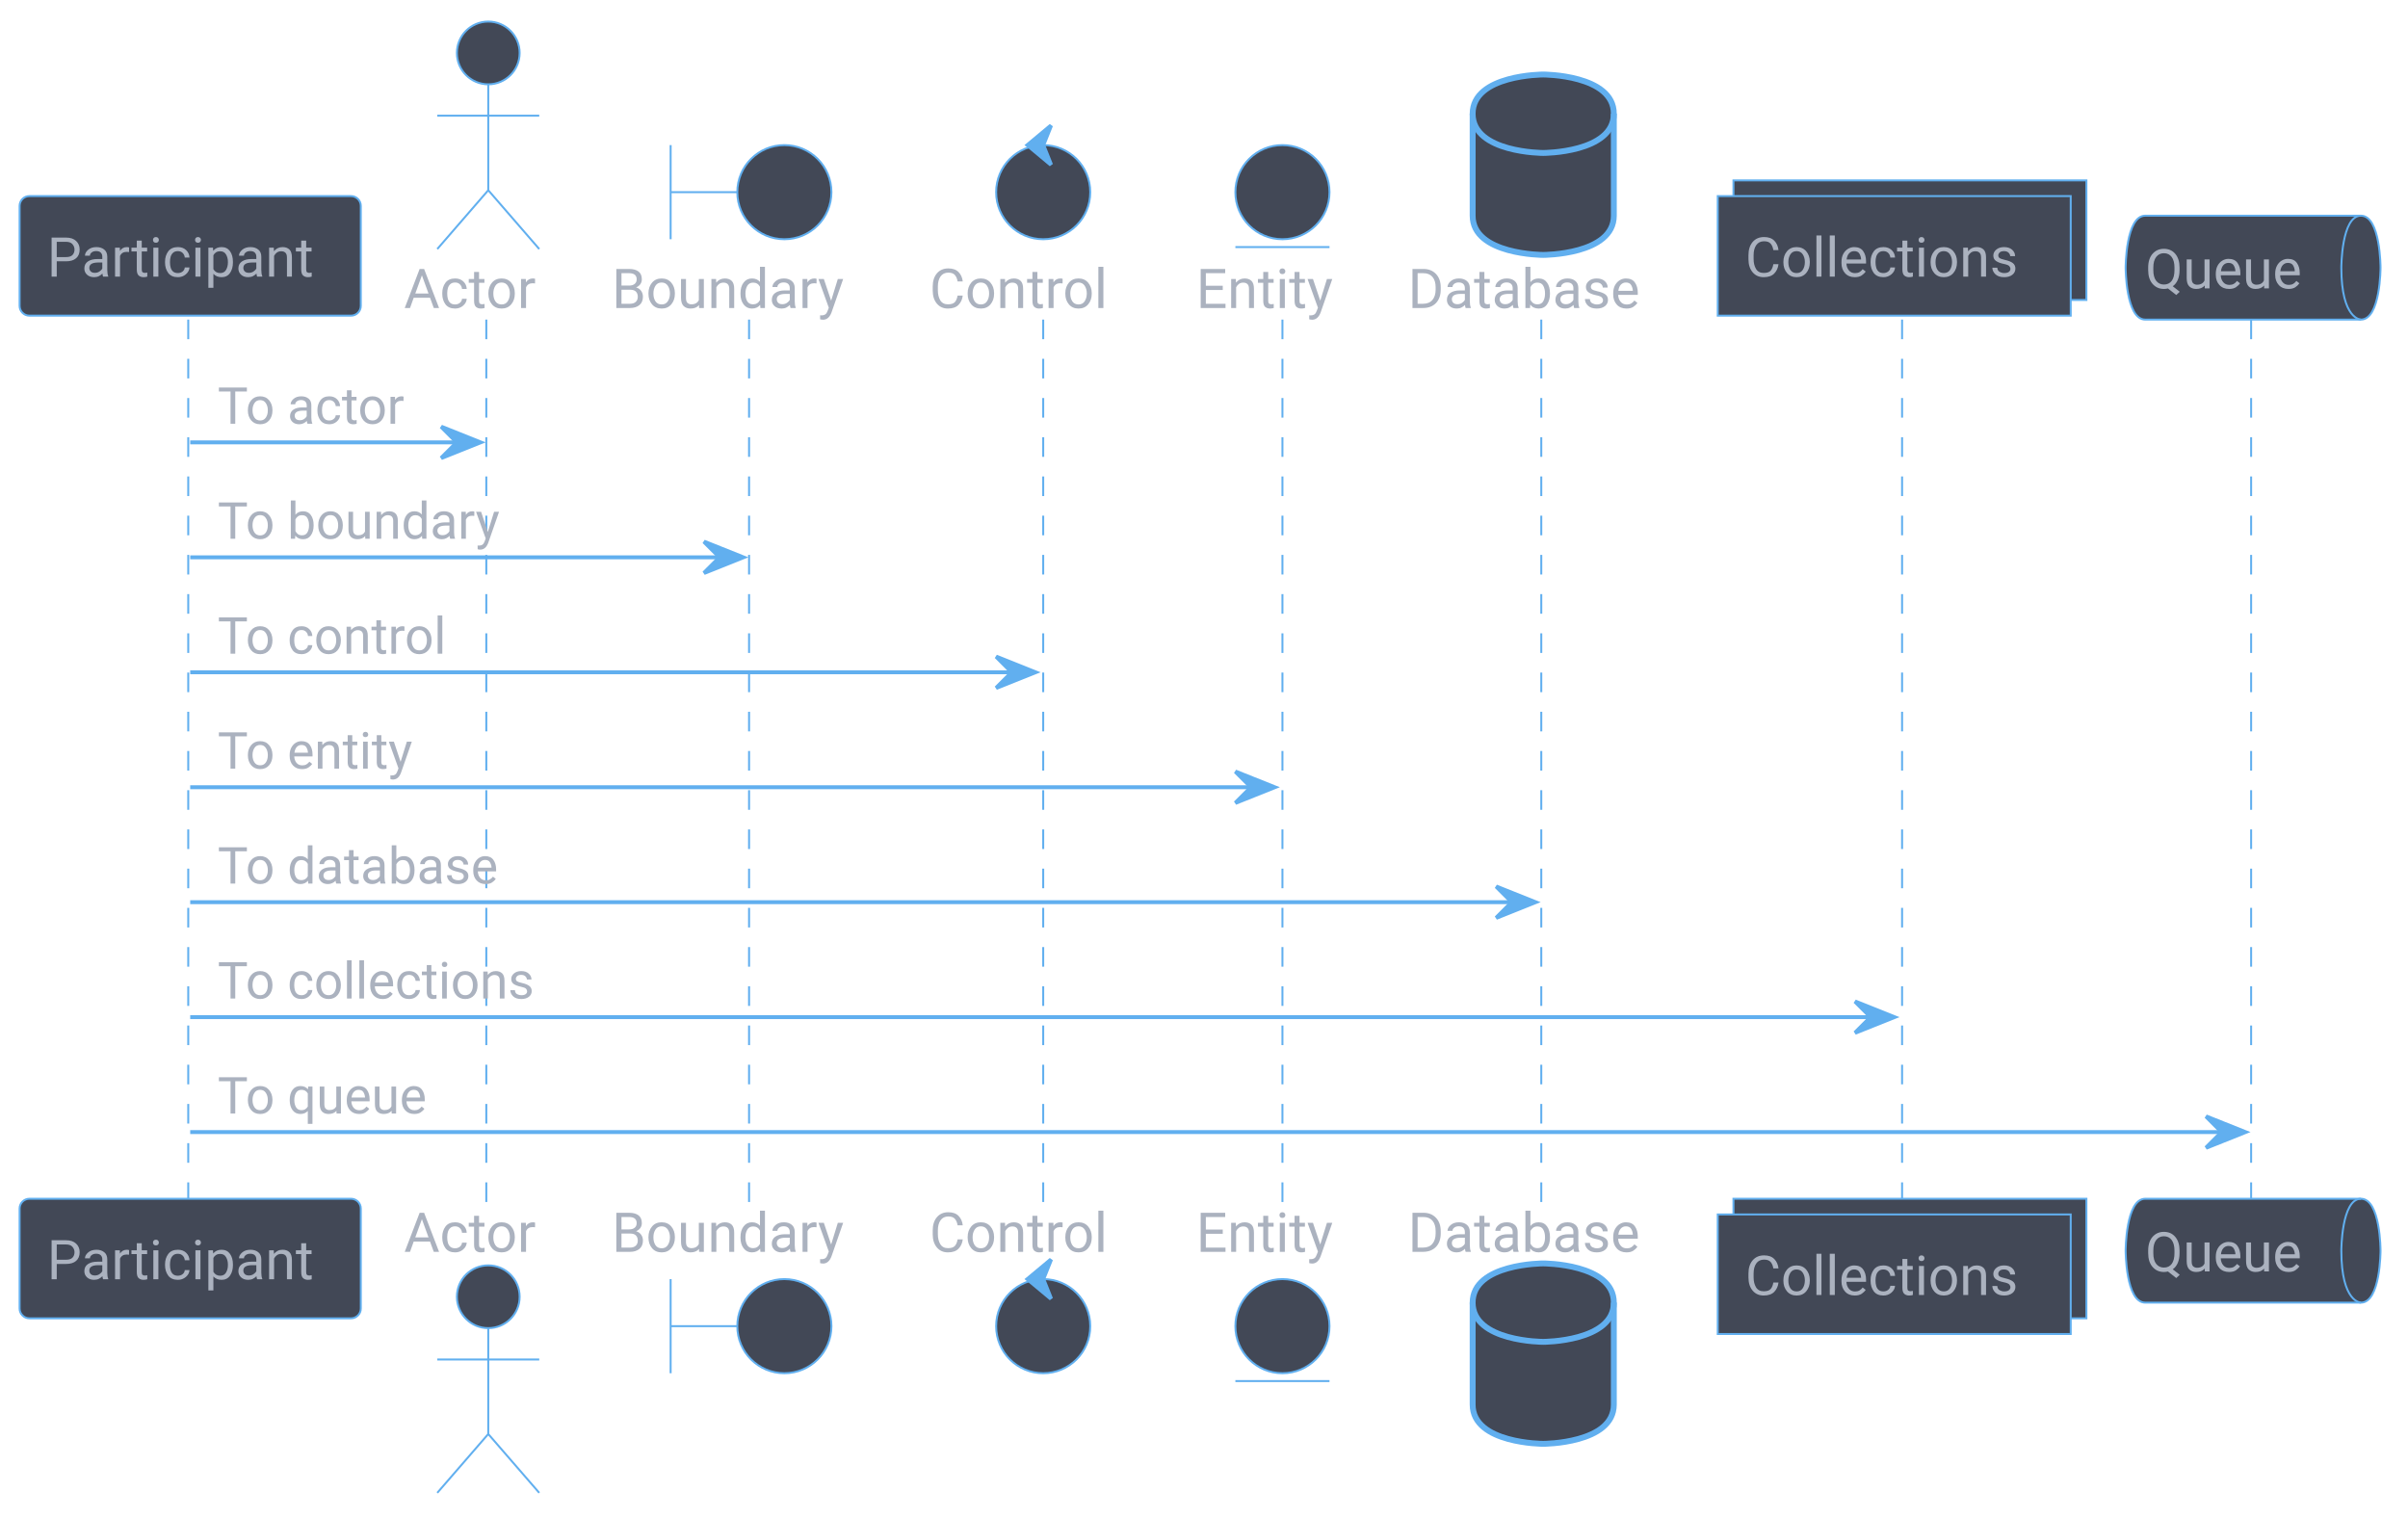
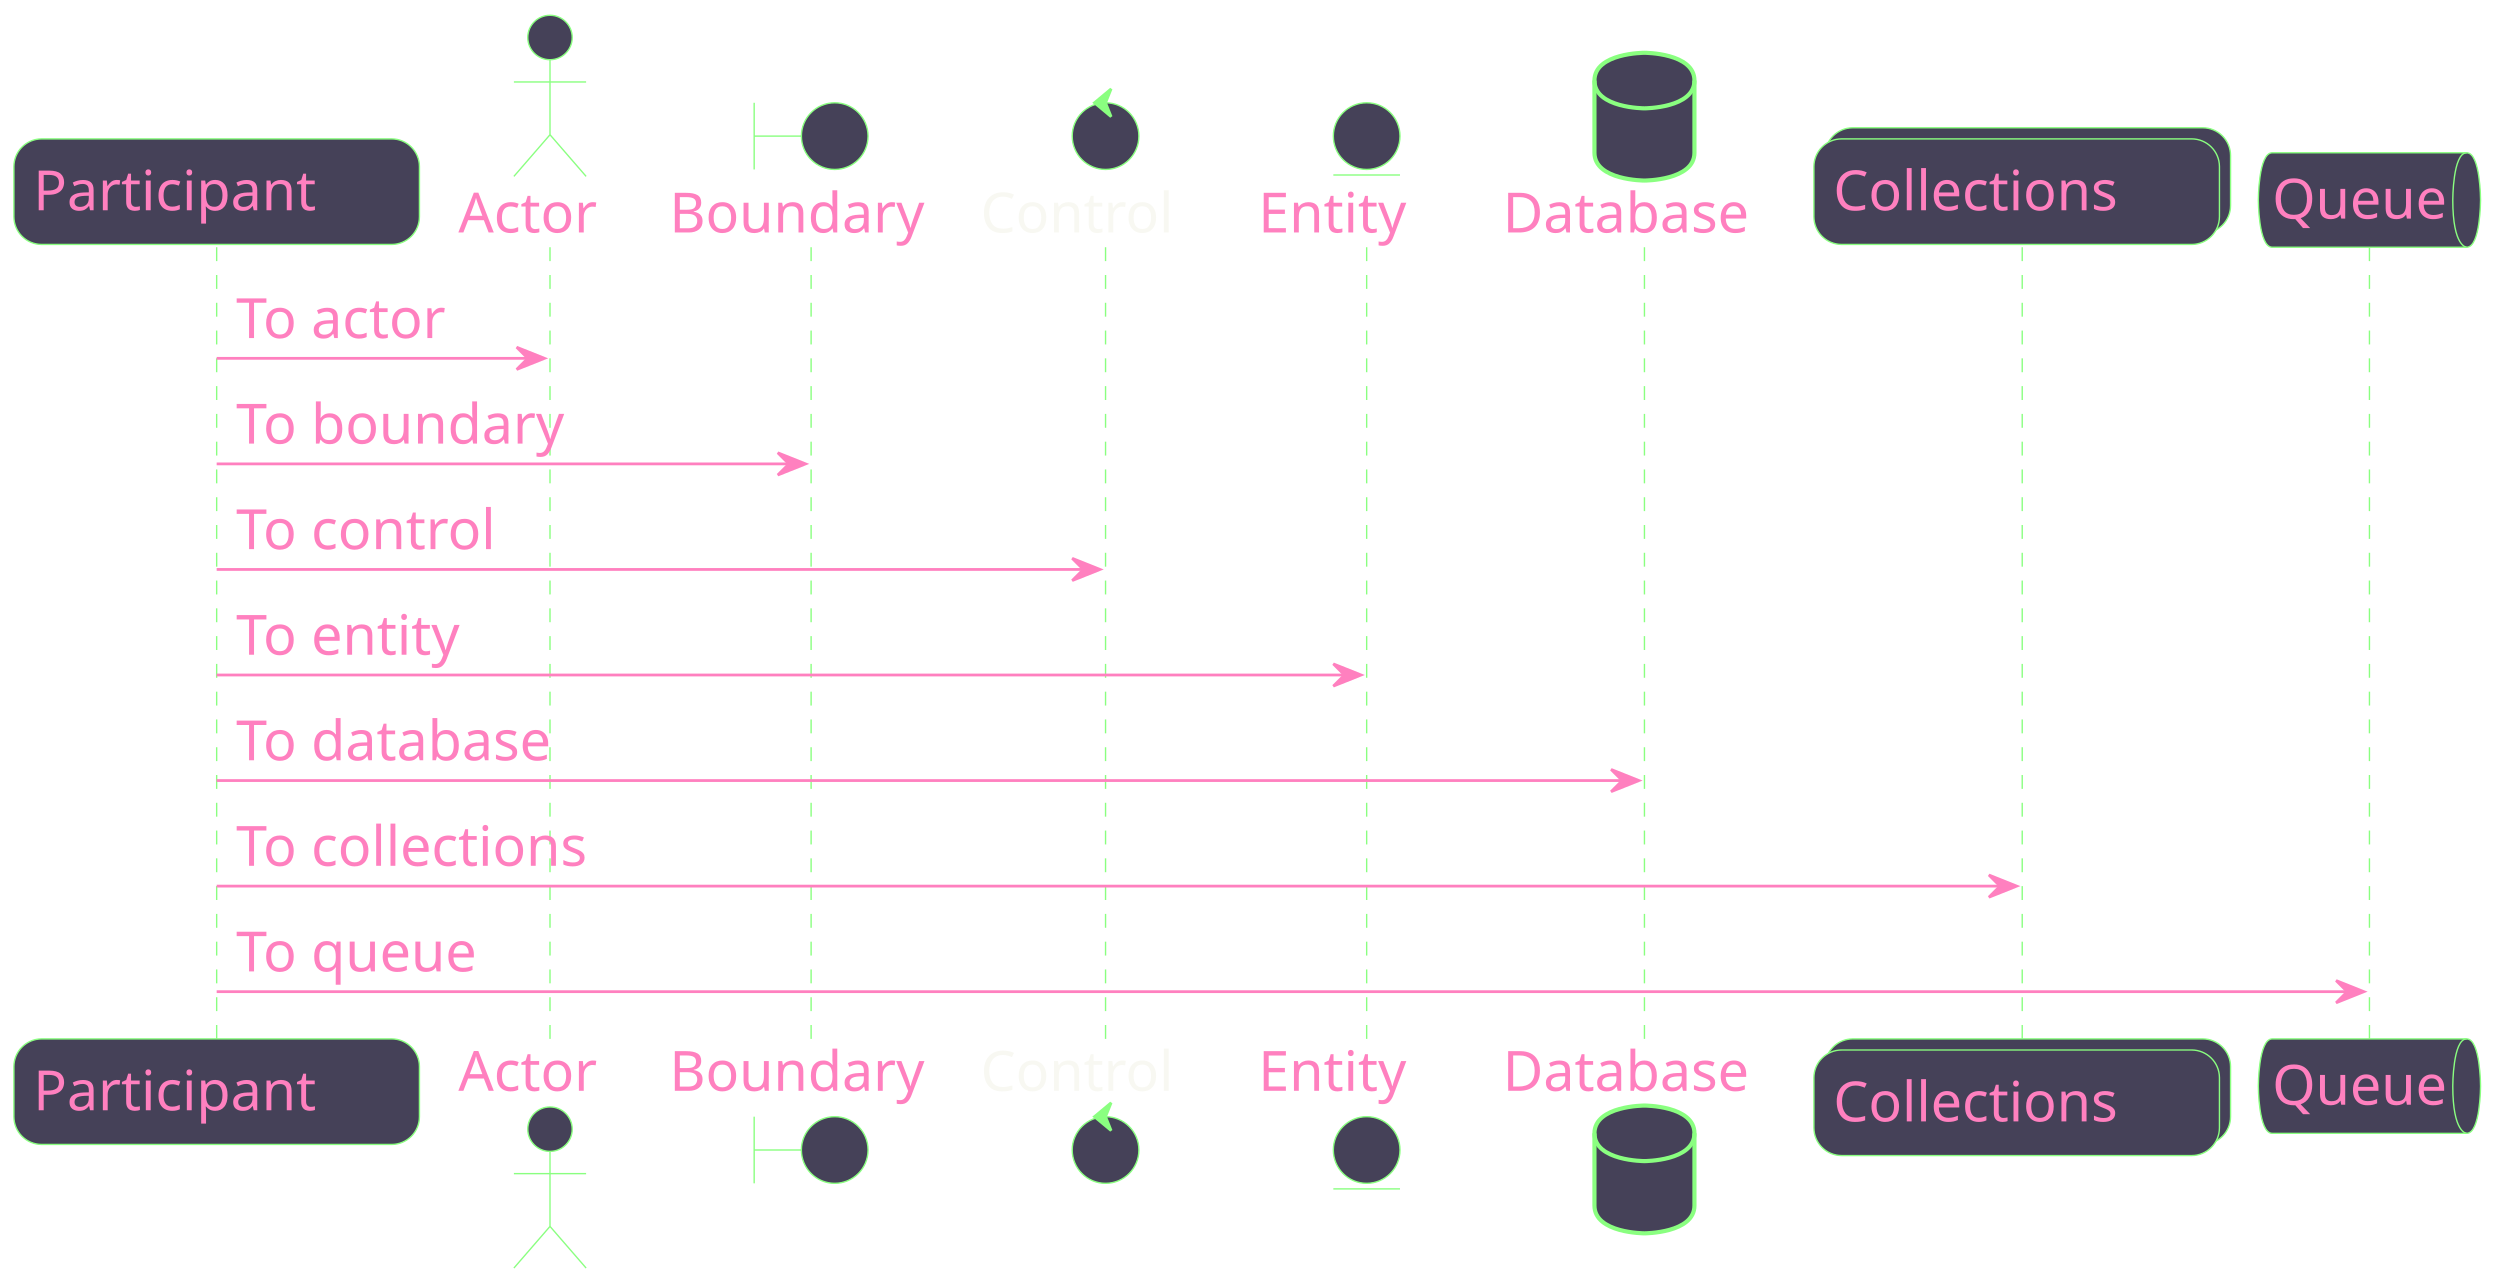
- <svg xmlns="http://www.w3.org/2000/svg" contentStyleType="text/css" height="387px" preserveAspectRatio="none" style="width:614px;height:387px;background:#282C34;" version="1.1" viewBox="0 0 614 387" width="614px" zoomAndPan="magnify">
+ <svg xmlns="http://www.w3.org/2000/svg" contentStyleType="text/css" height="463px" preserveAspectRatio="none" style="width:900px;height:463px;background:#22212C;" version="1.1" viewBox="0 0 900 463" width="900px" zoomAndPan="magnify">
  <defs />
  <g>
-     <line style="stroke:#61AFEF;stroke-width:0.5;stroke-dasharray:5.0,5.0;" x1="48" x2="48" y1="81.488" y2="306.662" />
-     <line style="stroke:#61AFEF;stroke-width:0.5;stroke-dasharray:5.0,5.0;" x1="124" x2="124" y1="81.488" y2="306.662" />
-     <line style="stroke:#61AFEF;stroke-width:0.5;stroke-dasharray:5.0,5.0;" x1="191" x2="191" y1="81.488" y2="306.662" />
-     <line style="stroke:#61AFEF;stroke-width:0.5;stroke-dasharray:5.0,5.0;" x1="266" x2="266" y1="81.488" y2="306.662" />
-     <line style="stroke:#61AFEF;stroke-width:0.5;stroke-dasharray:5.0,5.0;" x1="327" x2="327" y1="81.488" y2="306.662" />
-     <line style="stroke:#61AFEF;stroke-width:0.5;stroke-dasharray:5.0,5.0;" x1="393" x2="393" y1="81.488" y2="306.662" />
-     <line style="stroke:#61AFEF;stroke-width:0.5;stroke-dasharray:5.0,5.0;" x1="485" x2="485" y1="81.488" y2="306.662" />
-     <line style="stroke:#61AFEF;stroke-width:0.5;stroke-dasharray:5.0,5.0;" x1="574" x2="574" y1="81.488" y2="306.662" />
-     <rect fill="#424856" height="30.488" rx="2.5" ry="2.5" style="stroke:#61AFEF;stroke-width:0.5;" width="87" x="5" y="50" />
-     <text fill="#ABB2BF" font-family="-apple-system, BlinkMacSystemFont, &quot;Segoe UI&quot;, Roboto, &quot;Helvetica Neue&quot;, Arial, &quot;Noto Sans&quot;, sans-serif, &quot;Apple Color Emoji&quot;, &quot;Segoe UI Emoji&quot;, &quot;Segoe UI Symbol&quot;, &quot;Noto Color Emoji&quot;" font-size="14" lengthAdjust="spacing" textLength="73" x="12" y="70.535">Participant</text>
-     <rect fill="#424856" height="30.488" rx="2.5" ry="2.5" style="stroke:#61AFEF;stroke-width:0.5;" width="87" x="5" y="305.662" />
-     <text fill="#ABB2BF" font-family="-apple-system, BlinkMacSystemFont, &quot;Segoe UI&quot;, Roboto, &quot;Helvetica Neue&quot;, Arial, &quot;Noto Sans&quot;, sans-serif, &quot;Apple Color Emoji&quot;, &quot;Segoe UI Emoji&quot;, &quot;Segoe UI Symbol&quot;, &quot;Noto Color Emoji&quot;" font-size="14" lengthAdjust="spacing" textLength="73" x="12" y="326.197">Participant</text>
-     <text fill="#ABB2BF" font-family="-apple-system, BlinkMacSystemFont, &quot;Segoe UI&quot;, Roboto, &quot;Helvetica Neue&quot;, Arial, &quot;Noto Sans&quot;, sans-serif, &quot;Apple Color Emoji&quot;, &quot;Segoe UI Emoji&quot;, &quot;Segoe UI Symbol&quot;, &quot;Noto Color Emoji&quot;" font-size="14" lengthAdjust="spacing" textLength="37" x="103" y="78.535">Actor</text>
-     <ellipse cx="124.5" cy="13.5" fill="#424856" rx="8" ry="8" style="stroke:#61AFEF;stroke-width:0.5;" />
-     <path d="M124.5,21.5 L124.5,48.5 M111.5,29.5 L137.5,29.5 M124.5,48.5 L111.5,63.5 M124.5,48.5 L137.5,63.5 " fill="none" style="stroke:#61AFEF;stroke-width:0.5;" />
-     <text fill="#ABB2BF" font-family="-apple-system, BlinkMacSystemFont, &quot;Segoe UI&quot;, Roboto, &quot;Helvetica Neue&quot;, Arial, &quot;Noto Sans&quot;, sans-serif, &quot;Apple Color Emoji&quot;, &quot;Segoe UI Emoji&quot;, &quot;Segoe UI Symbol&quot;, &quot;Noto Color Emoji&quot;" font-size="14" lengthAdjust="spacing" textLength="37" x="103" y="319.197">Actor</text>
-     <ellipse cx="124.5" cy="330.65" fill="#424856" rx="8" ry="8" style="stroke:#61AFEF;stroke-width:0.5;" />
-     <path d="M124.5,338.65 L124.5,365.65 M111.5,346.65 L137.5,346.65 M124.5,365.65 L111.5,380.65 M124.5,365.65 L137.5,380.65 " fill="none" style="stroke:#61AFEF;stroke-width:0.5;" />
-     <text fill="#ABB2BF" font-family="-apple-system, BlinkMacSystemFont, &quot;Segoe UI&quot;, Roboto, &quot;Helvetica Neue&quot;, Arial, &quot;Noto Sans&quot;, sans-serif, &quot;Apple Color Emoji&quot;, &quot;Segoe UI Emoji&quot;, &quot;Segoe UI Symbol&quot;, &quot;Noto Color Emoji&quot;" font-size="14" lengthAdjust="spacing" textLength="65" x="156" y="78.535">Boundary</text>
-     <path d="M171,37 L171,61 M171,49 L188,49 " fill="none" style="stroke:#61AFEF;stroke-width:0.5;" />
-     <ellipse cx="200" cy="49" fill="#424856" rx="12" ry="12" style="stroke:#61AFEF;stroke-width:0.5;" />
-     <text fill="#ABB2BF" font-family="-apple-system, BlinkMacSystemFont, &quot;Segoe UI&quot;, Roboto, &quot;Helvetica Neue&quot;, Arial, &quot;Noto Sans&quot;, sans-serif, &quot;Apple Color Emoji&quot;, &quot;Segoe UI Emoji&quot;, &quot;Segoe UI Symbol&quot;, &quot;Noto Color Emoji&quot;" font-size="14" lengthAdjust="spacing" textLength="65" x="156" y="319.197">Boundary</text>
-     <path d="M171,326.15 L171,350.15 M171,338.15 L188,338.15 " fill="none" style="stroke:#61AFEF;stroke-width:0.5;" />
-     <ellipse cx="200" cy="338.15" fill="#424856" rx="12" ry="12" style="stroke:#61AFEF;stroke-width:0.5;" />
-     <text fill="#ABB2BF" font-family="-apple-system, BlinkMacSystemFont, &quot;Segoe UI&quot;, Roboto, &quot;Helvetica Neue&quot;, Arial, &quot;Noto Sans&quot;, sans-serif, &quot;Apple Color Emoji&quot;, &quot;Segoe UI Emoji&quot;, &quot;Segoe UI Symbol&quot;, &quot;Noto Color Emoji&quot;" font-size="14" lengthAdjust="spacing" textLength="52" x="237" y="78.535">Control</text>
-     <ellipse cx="266" cy="49" fill="#424856" rx="12" ry="12" style="stroke:#61AFEF;stroke-width:0.5;" />
-     <polygon fill="#61AFEF" points="262,37,268,32,266,37,268,42,262,37" style="stroke:#61AFEF;stroke-width:1.0;" />
-     <text fill="#ABB2BF" font-family="-apple-system, BlinkMacSystemFont, &quot;Segoe UI&quot;, Roboto, &quot;Helvetica Neue&quot;, Arial, &quot;Noto Sans&quot;, sans-serif, &quot;Apple Color Emoji&quot;, &quot;Segoe UI Emoji&quot;, &quot;Segoe UI Symbol&quot;, &quot;Noto Color Emoji&quot;" font-size="14" lengthAdjust="spacing" textLength="52" x="237" y="319.197">Control</text>
-     <ellipse cx="266" cy="338.15" fill="#424856" rx="12" ry="12" style="stroke:#61AFEF;stroke-width:0.5;" />
-     <polygon fill="#61AFEF" points="262,326.15,268,321.15,266,326.15,268,331.15,262,326.15" style="stroke:#61AFEF;stroke-width:1.0;" />
-     <text fill="#ABB2BF" font-family="-apple-system, BlinkMacSystemFont, &quot;Segoe UI&quot;, Roboto, &quot;Helvetica Neue&quot;, Arial, &quot;Noto Sans&quot;, sans-serif, &quot;Apple Color Emoji&quot;, &quot;Segoe UI Emoji&quot;, &quot;Segoe UI Symbol&quot;, &quot;Noto Color Emoji&quot;" font-size="14" lengthAdjust="spacing" textLength="38" x="305" y="78.535">Entity</text>
-     <ellipse cx="327" cy="49" fill="#424856" rx="12" ry="12" style="stroke:#61AFEF;stroke-width:0.5;" />
-     <line style="stroke:#61AFEF;stroke-width:0.5;" x1="315" x2="339" y1="63" y2="63" />
-     <text fill="#ABB2BF" font-family="-apple-system, BlinkMacSystemFont, &quot;Segoe UI&quot;, Roboto, &quot;Helvetica Neue&quot;, Arial, &quot;Noto Sans&quot;, sans-serif, &quot;Apple Color Emoji&quot;, &quot;Segoe UI Emoji&quot;, &quot;Segoe UI Symbol&quot;, &quot;Noto Color Emoji&quot;" font-size="14" lengthAdjust="spacing" textLength="38" x="305" y="319.197">Entity</text>
-     <ellipse cx="327" cy="338.15" fill="#424856" rx="12" ry="12" style="stroke:#61AFEF;stroke-width:0.5;" />
-     <line style="stroke:#61AFEF;stroke-width:0.5;" x1="315" x2="339" y1="352.15" y2="352.15" />
-     <text fill="#ABB2BF" font-family="-apple-system, BlinkMacSystemFont, &quot;Segoe UI&quot;, Roboto, &quot;Helvetica Neue&quot;, Arial, &quot;Noto Sans&quot;, sans-serif, &quot;Apple Color Emoji&quot;, &quot;Segoe UI Emoji&quot;, &quot;Segoe UI Symbol&quot;, &quot;Noto Color Emoji&quot;" font-size="14" lengthAdjust="spacing" textLength="63" x="359" y="78.535">Database</text>
-     <path d="M375.5,29 C375.5,19 393.5,19 393.5,19 C393.5,19 411.5,19 411.5,29 L411.5,55 C411.5,65 393.5,65 393.5,65 C393.5,65 375.5,65 375.5,55 L375.5,29 " fill="#424856" style="stroke:#61AFEF;stroke-width:1.5;" />
-     <path d="M375.5,29 C375.5,39 393.5,39 393.5,39 C393.5,39 411.5,39 411.5,29 " fill="none" style="stroke:#61AFEF;stroke-width:1.5;" />
-     <text fill="#ABB2BF" font-family="-apple-system, BlinkMacSystemFont, &quot;Segoe UI&quot;, Roboto, &quot;Helvetica Neue&quot;, Arial, &quot;Noto Sans&quot;, sans-serif, &quot;Apple Color Emoji&quot;, &quot;Segoe UI Emoji&quot;, &quot;Segoe UI Symbol&quot;, &quot;Noto Color Emoji&quot;" font-size="14" lengthAdjust="spacing" textLength="63" x="359" y="319.197">Database</text>
-     <path d="M375.5,332.15 C375.5,322.15 393.5,322.15 393.5,322.15 C393.5,322.15 411.5,322.15 411.5,332.15 L411.5,358.15 C411.5,368.15 393.5,368.15 393.5,368.15 C393.5,368.15 375.5,368.15 375.5,358.15 L375.5,332.15 " fill="#424856" style="stroke:#61AFEF;stroke-width:1.5;" />
-     <path d="M375.5,332.15 C375.5,342.15 393.5,342.15 393.5,342.15 C393.5,342.15 411.5,342.15 411.5,332.15 " fill="none" style="stroke:#61AFEF;stroke-width:1.5;" />
-     <rect fill="#424856" height="30.488" style="stroke:#61AFEF;stroke-width:0.5;" width="90" x="442" y="46" />
-     <rect fill="#424856" height="30.488" style="stroke:#61AFEF;stroke-width:0.5;" width="90" x="438" y="50" />
-     <text fill="#ABB2BF" font-family="-apple-system, BlinkMacSystemFont, &quot;Segoe UI&quot;, Roboto, &quot;Helvetica Neue&quot;, Arial, &quot;Noto Sans&quot;, sans-serif, &quot;Apple Color Emoji&quot;, &quot;Segoe UI Emoji&quot;, &quot;Segoe UI Symbol&quot;, &quot;Noto Color Emoji&quot;" font-size="14" lengthAdjust="spacing" textLength="76" x="445" y="70.535">Collections</text>
-     <rect fill="#424856" height="30.488" style="stroke:#61AFEF;stroke-width:0.5;" width="90" x="442" y="305.662" />
-     <rect fill="#424856" height="30.488" style="stroke:#61AFEF;stroke-width:0.5;" width="90" x="438" y="309.662" />
-     <text fill="#ABB2BF" font-family="-apple-system, BlinkMacSystemFont, &quot;Segoe UI&quot;, Roboto, &quot;Helvetica Neue&quot;, Arial, &quot;Noto Sans&quot;, sans-serif, &quot;Apple Color Emoji&quot;, &quot;Segoe UI Emoji&quot;, &quot;Segoe UI Symbol&quot;, &quot;Noto Color Emoji&quot;" font-size="14" lengthAdjust="spacing" textLength="76" x="445" y="330.197">Collections</text>
-     <path d="M547,55 L602,55 C607,55 607,68.244 607,68.244 C607,68.244 607,81.488 602,81.488 L547,81.488 C542,81.488 542,68.244 542,68.244 C542,68.244 542,55 547,55 " fill="#424856" style="stroke:#61AFEF;stroke-width:0.5;" />
-     <path d="M602,55 C597,55 597,68.244 597,68.244 C597,81.488 602,81.488 602,81.488 " fill="none" style="stroke:#61AFEF;stroke-width:0.5;" />
-     <text fill="#ABB2BF" font-family="-apple-system, BlinkMacSystemFont, &quot;Segoe UI&quot;, Roboto, &quot;Helvetica Neue&quot;, Arial, &quot;Noto Sans&quot;, sans-serif, &quot;Apple Color Emoji&quot;, &quot;Segoe UI Emoji&quot;, &quot;Segoe UI Symbol&quot;, &quot;Noto Color Emoji&quot;" font-size="14" lengthAdjust="spacing" textLength="45" x="547" y="73.535">Queue</text>
-     <path d="M547,305.662 L602,305.662 C607,305.662 607,318.906 607,318.906 C607,318.906 607,332.15 602,332.15 L547,332.15 C542,332.15 542,318.906 542,318.906 C542,318.906 542,305.662 547,305.662 " fill="#424856" style="stroke:#61AFEF;stroke-width:0.5;" />
-     <path d="M602,305.662 C597,305.662 597,318.906 597,318.906 C597,332.15 602,332.15 602,332.15 " fill="none" style="stroke:#61AFEF;stroke-width:0.5;" />
-     <text fill="#ABB2BF" font-family="-apple-system, BlinkMacSystemFont, &quot;Segoe UI&quot;, Roboto, &quot;Helvetica Neue&quot;, Arial, &quot;Noto Sans&quot;, sans-serif, &quot;Apple Color Emoji&quot;, &quot;Segoe UI Emoji&quot;, &quot;Segoe UI Symbol&quot;, &quot;Noto Color Emoji&quot;" font-size="14" lengthAdjust="spacing" textLength="45" x="547" y="324.197">Queue</text>
-     <polygon fill="#61AFEF" points="112.5,108.799,122.5,112.799,112.5,116.799,116.5,112.799" style="stroke:#61AFEF;stroke-width:1.0;" />
-     <line style="stroke:#61AFEF;stroke-width:1.0;" x1="48.5" x2="118.5" y1="112.799" y2="112.799" />
-     <text fill="#ABB2BF" font-family="-apple-system, BlinkMacSystemFont, &quot;Segoe UI&quot;, Roboto, &quot;Helvetica Neue&quot;, Arial, &quot;Noto Sans&quot;, sans-serif, &quot;Apple Color Emoji&quot;, &quot;Segoe UI Emoji&quot;, &quot;Segoe UI Symbol&quot;, &quot;Noto Color Emoji&quot;" font-size="13" lengthAdjust="spacing" textLength="52" x="55.5" y="108.057">To actor</text>
-     <polygon fill="#61AFEF" points="179.5,138.109,189.5,142.109,179.5,146.109,183.5,142.109" style="stroke:#61AFEF;stroke-width:1.0;" />
-     <line style="stroke:#61AFEF;stroke-width:1.0;" x1="48.5" x2="185.5" y1="142.109" y2="142.109" />
-     <text fill="#ABB2BF" font-family="-apple-system, BlinkMacSystemFont, &quot;Segoe UI&quot;, Roboto, &quot;Helvetica Neue&quot;, Arial, &quot;Noto Sans&quot;, sans-serif, &quot;Apple Color Emoji&quot;, &quot;Segoe UI Emoji&quot;, &quot;Segoe UI Symbol&quot;, &quot;Noto Color Emoji&quot;" font-size="13" lengthAdjust="spacing" textLength="79" x="55.5" y="137.367">To boundary</text>
-     <polygon fill="#61AFEF" points="254,167.42,264,171.42,254,175.42,258,171.42" style="stroke:#61AFEF;stroke-width:1.0;" />
-     <line style="stroke:#61AFEF;stroke-width:1.0;" x1="48.5" x2="260" y1="171.42" y2="171.42" />
-     <text fill="#ABB2BF" font-family="-apple-system, BlinkMacSystemFont, &quot;Segoe UI&quot;, Roboto, &quot;Helvetica Neue&quot;, Arial, &quot;Noto Sans&quot;, sans-serif, &quot;Apple Color Emoji&quot;, &quot;Segoe UI Emoji&quot;, &quot;Segoe UI Symbol&quot;, &quot;Noto Color Emoji&quot;" font-size="13" lengthAdjust="spacing" textLength="65" x="55.5" y="166.678">To control</text>
-     <polygon fill="#61AFEF" points="315,196.731,325,200.731,315,204.731,319,200.731" style="stroke:#61AFEF;stroke-width:1.0;" />
-     <line style="stroke:#61AFEF;stroke-width:1.0;" x1="48.5" x2="321" y1="200.731" y2="200.731" />
-     <text fill="#ABB2BF" font-family="-apple-system, BlinkMacSystemFont, &quot;Segoe UI&quot;, Roboto, &quot;Helvetica Neue&quot;, Arial, &quot;Noto Sans&quot;, sans-serif, &quot;Apple Color Emoji&quot;, &quot;Segoe UI Emoji&quot;, &quot;Segoe UI Symbol&quot;, &quot;Noto Color Emoji&quot;" font-size="13" lengthAdjust="spacing" textLength="56" x="55.5" y="195.988">To entity</text>
-     <polygon fill="#61AFEF" points="381.5,226.041,391.5,230.041,381.5,234.041,385.5,230.041" style="stroke:#61AFEF;stroke-width:1.0;" />
-     <line style="stroke:#61AFEF;stroke-width:1.0;" x1="48.5" x2="387.5" y1="230.041" y2="230.041" />
-     <text fill="#ABB2BF" font-family="-apple-system, BlinkMacSystemFont, &quot;Segoe UI&quot;, Roboto, &quot;Helvetica Neue&quot;, Arial, &quot;Noto Sans&quot;, sans-serif, &quot;Apple Color Emoji&quot;, &quot;Segoe UI Emoji&quot;, &quot;Segoe UI Symbol&quot;, &quot;Noto Color Emoji&quot;" font-size="13" lengthAdjust="spacing" textLength="76" x="55.5" y="225.299">To database</text>
-     <polygon fill="#61AFEF" points="473,255.352,483,259.352,473,263.352,477,259.352" style="stroke:#61AFEF;stroke-width:1.0;" />
-     <line style="stroke:#61AFEF;stroke-width:1.0;" x1="48.5" x2="479" y1="259.352" y2="259.352" />
-     <text fill="#ABB2BF" font-family="-apple-system, BlinkMacSystemFont, &quot;Segoe UI&quot;, Roboto, &quot;Helvetica Neue&quot;, Arial, &quot;Noto Sans&quot;, sans-serif, &quot;Apple Color Emoji&quot;, &quot;Segoe UI Emoji&quot;, &quot;Segoe UI Symbol&quot;, &quot;Noto Color Emoji&quot;" font-size="13" lengthAdjust="spacing" textLength="89" x="55.5" y="254.609">To collections</text>
-     <polygon fill="#61AFEF" points="562.5,284.662,572.5,288.662,562.5,292.662,566.5,288.662" style="stroke:#61AFEF;stroke-width:1.0;" />
-     <line style="stroke:#61AFEF;stroke-width:1.0;" x1="48.5" x2="568.5" y1="288.662" y2="288.662" />
-     <text fill="#ABB2BF" font-family="-apple-system, BlinkMacSystemFont, &quot;Segoe UI&quot;, Roboto, &quot;Helvetica Neue&quot;, Arial, &quot;Noto Sans&quot;, sans-serif, &quot;Apple Color Emoji&quot;, &quot;Segoe UI Emoji&quot;, &quot;Segoe UI Symbol&quot;, &quot;Noto Color Emoji&quot;" font-size="13" lengthAdjust="spacing" textLength="58" x="55.5" y="283.92">To queue</text>
+     <line style="stroke:#8AFF80;stroke-width:0.5;stroke-dasharray:5.0,5.0;" x1="78" x2="78" y1="89" y2="375" />
+     <line style="stroke:#8AFF80;stroke-width:0.5;stroke-dasharray:5.0,5.0;" x1="198" x2="198" y1="89" y2="375" />
+     <line style="stroke:#8AFF80;stroke-width:0.5;stroke-dasharray:5.0,5.0;" x1="292" x2="292" y1="89" y2="375" />
+     <line style="stroke:#8AFF80;stroke-width:0.5;stroke-dasharray:5.0,5.0;" x1="398" x2="398" y1="89" y2="375" />
+     <line style="stroke:#8AFF80;stroke-width:0.5;stroke-dasharray:5.0,5.0;" x1="492" x2="492" y1="89" y2="375" />
+     <line style="stroke:#8AFF80;stroke-width:0.5;stroke-dasharray:5.0,5.0;" x1="592" x2="592" y1="89" y2="375" />
+     <line style="stroke:#8AFF80;stroke-width:0.5;stroke-dasharray:5.0,5.0;" x1="728" x2="728" y1="89" y2="375" />
+     <line style="stroke:#8AFF80;stroke-width:0.5;stroke-dasharray:5.0,5.0;" x1="853" x2="853" y1="89" y2="375" />
+     <rect fill="#454158" height="38" rx="10" ry="10" style="stroke:#8AFF80;stroke-width:0.5;" width="146" x="5" y="50" />
+     <text fill="#FF80BF" font-family="Fira Mono" font-size="20" lengthAdjust="spacing" textLength="132" x="12" y="75.7">Participant</text>
+     <rect fill="#454158" height="38" rx="10" ry="10" style="stroke:#8AFF80;stroke-width:0.5;" width="146" x="5" y="374" />
+     <text fill="#FF80BF" font-family="Fira Mono" font-size="20" lengthAdjust="spacing" textLength="132" x="12" y="399.7">Participant</text>
+     <text fill="#FF80BF" font-family="Fira Mono" font-size="20" lengthAdjust="spacing" textLength="60" x="165" y="83.7">Actor</text>
+     <ellipse cx="198" cy="13.5" fill="#454158" rx="8" ry="8" style="stroke:#8AFF80;stroke-width:0.5;" />
+     <path d="M198,21.5 L198,48.5 M185,29.5 L211,29.5 M198,48.5 L185,63.5 M198,48.5 L211,63.5 " fill="none" style="stroke:#8AFF80;stroke-width:0.5;" />
+     <text fill="#FF80BF" font-family="Fira Mono" font-size="20" lengthAdjust="spacing" textLength="60" x="165" y="392.7">Actor</text>
+     <ellipse cx="198" cy="406.5" fill="#454158" rx="8" ry="8" style="stroke:#8AFF80;stroke-width:0.5;" />
+     <path d="M198,414.5 L198,441.5 M185,422.5 L211,422.5 M198,441.5 L185,456.5 M198,441.5 L211,456.5 " fill="none" style="stroke:#8AFF80;stroke-width:0.5;" />
+     <text fill="#FF80BF" font-family="Fira Mono" font-size="20" lengthAdjust="spacing" textLength="96" x="241" y="83.7">Boundary</text>
+     <path d="M271.5,37 L271.5,61 M271.5,49 L288.5,49 " fill="none" style="stroke:#8AFF80;stroke-width:0.5;" />
+     <ellipse cx="300.5" cy="49" fill="#454158" rx="12" ry="12" style="stroke:#8AFF80;stroke-width:0.5;" />
+     <text fill="#FF80BF" font-family="Fira Mono" font-size="20" lengthAdjust="spacing" textLength="96" x="241" y="392.7">Boundary</text>
+     <path d="M271.5,402 L271.5,426 M271.5,414 L288.5,414 " fill="none" style="stroke:#8AFF80;stroke-width:0.5;" />
+     <ellipse cx="300.5" cy="414" fill="#454158" rx="12" ry="12" style="stroke:#8AFF80;stroke-width:0.5;" />
+     <text fill="#F8F8F2" font-family="Fira Mono" font-size="20" lengthAdjust="spacing" textLength="84" x="353" y="83.7">Control</text>
+     <ellipse cx="398" cy="49" fill="#454158" rx="12" ry="12" style="stroke:#8AFF80;stroke-width:0.5;" />
+     <polygon fill="#8AFF80" points="394,37,400,32,398,37,400,42,394,37" style="stroke:#8AFF80;stroke-width:1.0;" />
+     <text fill="#F8F8F2" font-family="Fira Mono" font-size="20" lengthAdjust="spacing" textLength="84" x="353" y="392.7">Control</text>
+     <ellipse cx="398" cy="414" fill="#454158" rx="12" ry="12" style="stroke:#8AFF80;stroke-width:0.5;" />
+     <polygon fill="#8AFF80" points="394,402,400,397,398,402,400,407,394,402" style="stroke:#8AFF80;stroke-width:1.0;" />
+     <text fill="#FF80BF" font-family="Fira Mono" font-size="20" lengthAdjust="spacing" textLength="72" x="453" y="83.7">Entity</text>
+     <ellipse cx="492" cy="49" fill="#454158" rx="12" ry="12" style="stroke:#8AFF80;stroke-width:0.5;" />
+     <line style="stroke:#8AFF80;stroke-width:0.5;" x1="480" x2="504" y1="63" y2="63" />
+     <text fill="#FF80BF" font-family="Fira Mono" font-size="20" lengthAdjust="spacing" textLength="72" x="453" y="392.7">Entity</text>
+     <ellipse cx="492" cy="414" fill="#454158" rx="12" ry="12" style="stroke:#8AFF80;stroke-width:0.5;" />
+     <line style="stroke:#8AFF80;stroke-width:0.5;" x1="480" x2="504" y1="428" y2="428" />
+     <text fill="#FF80BF" font-family="Fira Mono" font-size="20" lengthAdjust="spacing" textLength="96" x="541" y="83.7">Database</text>
+     <path d="M574,29 C574,19 592,19 592,19 C592,19 610,19 610,29 L610,55 C610,65 592,65 592,65 C592,65 574,65 574,55 L574,29 " fill="#454158" style="stroke:#8AFF80;stroke-width:1.5;" />
+     <path d="M574,29 C574,39 592,39 592,39 C592,39 610,39 610,29 " fill="none" style="stroke:#8AFF80;stroke-width:1.5;" />
+     <text fill="#FF80BF" font-family="Fira Mono" font-size="20" lengthAdjust="spacing" textLength="96" x="541" y="392.7">Database</text>
+     <path d="M574,408 C574,398 592,398 592,398 C592,398 610,398 610,408 L610,434 C610,444 592,444 592,444 C592,444 574,444 574,434 L574,408 " fill="#454158" style="stroke:#8AFF80;stroke-width:1.5;" />
+     <path d="M574,408 C574,418 592,418 592,418 C592,418 610,418 610,408 " fill="none" style="stroke:#8AFF80;stroke-width:1.5;" />
+     <rect fill="#454158" height="38" rx="10" ry="10" style="stroke:#8AFF80;stroke-width:0.5;" width="146" x="657" y="46" />
+     <rect fill="#454158" height="38" rx="10" ry="10" style="stroke:#8AFF80;stroke-width:0.5;" width="146" x="653" y="50" />
+     <text fill="#FF80BF" font-family="Fira Mono" font-size="20" lengthAdjust="spacing" textLength="132" x="660" y="75.7">Collections</text>
+     <rect fill="#454158" height="38" rx="10" ry="10" style="stroke:#8AFF80;stroke-width:0.5;" width="146" x="657" y="374" />
+     <rect fill="#454158" height="38" rx="10" ry="10" style="stroke:#8AFF80;stroke-width:0.5;" width="146" x="653" y="378" />
+     <text fill="#FF80BF" font-family="Fira Mono" font-size="20" lengthAdjust="spacing" textLength="132" x="660" y="403.7">Collections</text>
+     <path d="M818,55 L888,55 C893,55 893,72 893,72 C893,72 893,89 888,89 L818,89 C813,89 813,72 813,72 C813,72 813,55 818,55 " fill="#454158" style="stroke:#8AFF80;stroke-width:0.5;" />
+     <path d="M888,55 C883,55 883,72 883,72 C883,89 888,89 888,89 " fill="none" style="stroke:#8AFF80;stroke-width:0.5;" />
+     <text fill="#FF80BF" font-family="Fira Mono" font-size="20" lengthAdjust="spacing" textLength="60" x="818" y="78.7">Queue</text>
+     <path d="M818,374 L888,374 C893,374 893,391 893,391 C893,391 893,408 888,408 L818,408 C813,408 813,391 813,391 C813,391 813,374 818,374 " fill="#454158" style="stroke:#8AFF80;stroke-width:0.5;" />
+     <path d="M888,374 C883,374 883,391 883,391 C883,408 888,408 888,408 " fill="none" style="stroke:#8AFF80;stroke-width:0.5;" />
+     <text fill="#FF80BF" font-family="Fira Mono" font-size="20" lengthAdjust="spacing" textLength="60" x="818" y="397.7">Queue</text>
+     <polygon fill="#FF80BF" points="186,125,196,129,186,133,190,129" style="stroke:#FF80BF;stroke-width:1.0;" />
+     <line style="stroke:#FF80BF;stroke-width:1.0;" x1="78" x2="192" y1="129" y2="129" />
+     <text fill="#FF80BF" font-family="Fira Mono" font-size="20" lengthAdjust="spacing" textLength="96" x="85" y="121.7">To actor</text>
+     <polygon fill="#FF80BF" points="280,163,290,167,280,171,284,167" style="stroke:#FF80BF;stroke-width:1.0;" />
+     <line style="stroke:#FF80BF;stroke-width:1.0;" x1="78" x2="286" y1="167" y2="167" />
+     <text fill="#FF80BF" font-family="Fira Mono" font-size="20" lengthAdjust="spacing" textLength="132" x="85" y="159.7">To boundary</text>
+     <polygon fill="#FF80BF" points="386,201,396,205,386,209,390,205" style="stroke:#FF80BF;stroke-width:1.0;" />
+     <line style="stroke:#FF80BF;stroke-width:1.0;" x1="78" x2="392" y1="205" y2="205" />
+     <text fill="#FF80BF" font-family="Fira Mono" font-size="20" lengthAdjust="spacing" textLength="120" x="85" y="197.7">To control</text>
+     <polygon fill="#FF80BF" points="480,239,490,243,480,247,484,243" style="stroke:#FF80BF;stroke-width:1.0;" />
+     <line style="stroke:#FF80BF;stroke-width:1.0;" x1="78" x2="486" y1="243" y2="243" />
+     <text fill="#FF80BF" font-family="Fira Mono" font-size="20" lengthAdjust="spacing" textLength="108" x="85" y="235.7">To entity</text>
+     <polygon fill="#FF80BF" points="580,277,590,281,580,285,584,281" style="stroke:#FF80BF;stroke-width:1.0;" />
+     <line style="stroke:#FF80BF;stroke-width:1.0;" x1="78" x2="586" y1="281" y2="281" />
+     <text fill="#FF80BF" font-family="Fira Mono" font-size="20" lengthAdjust="spacing" textLength="132" x="85" y="273.7">To database</text>
+     <polygon fill="#FF80BF" points="716,315,726,319,716,323,720,319" style="stroke:#FF80BF;stroke-width:1.0;" />
+     <line style="stroke:#FF80BF;stroke-width:1.0;" x1="78" x2="722" y1="319" y2="319" />
+     <text fill="#FF80BF" font-family="Fira Mono" font-size="20" lengthAdjust="spacing" textLength="168" x="85" y="311.7">To collections</text>
+     <polygon fill="#FF80BF" points="841,353,851,357,841,361,845,357" style="stroke:#FF80BF;stroke-width:1.0;" />
+     <line style="stroke:#FF80BF;stroke-width:1.0;" x1="78" x2="847" y1="357" y2="357" />
+     <text fill="#FF80BF" font-family="Fira Mono" font-size="20" lengthAdjust="spacing" textLength="96" x="85" y="349.7">To queue</text>
  </g>
</svg>
